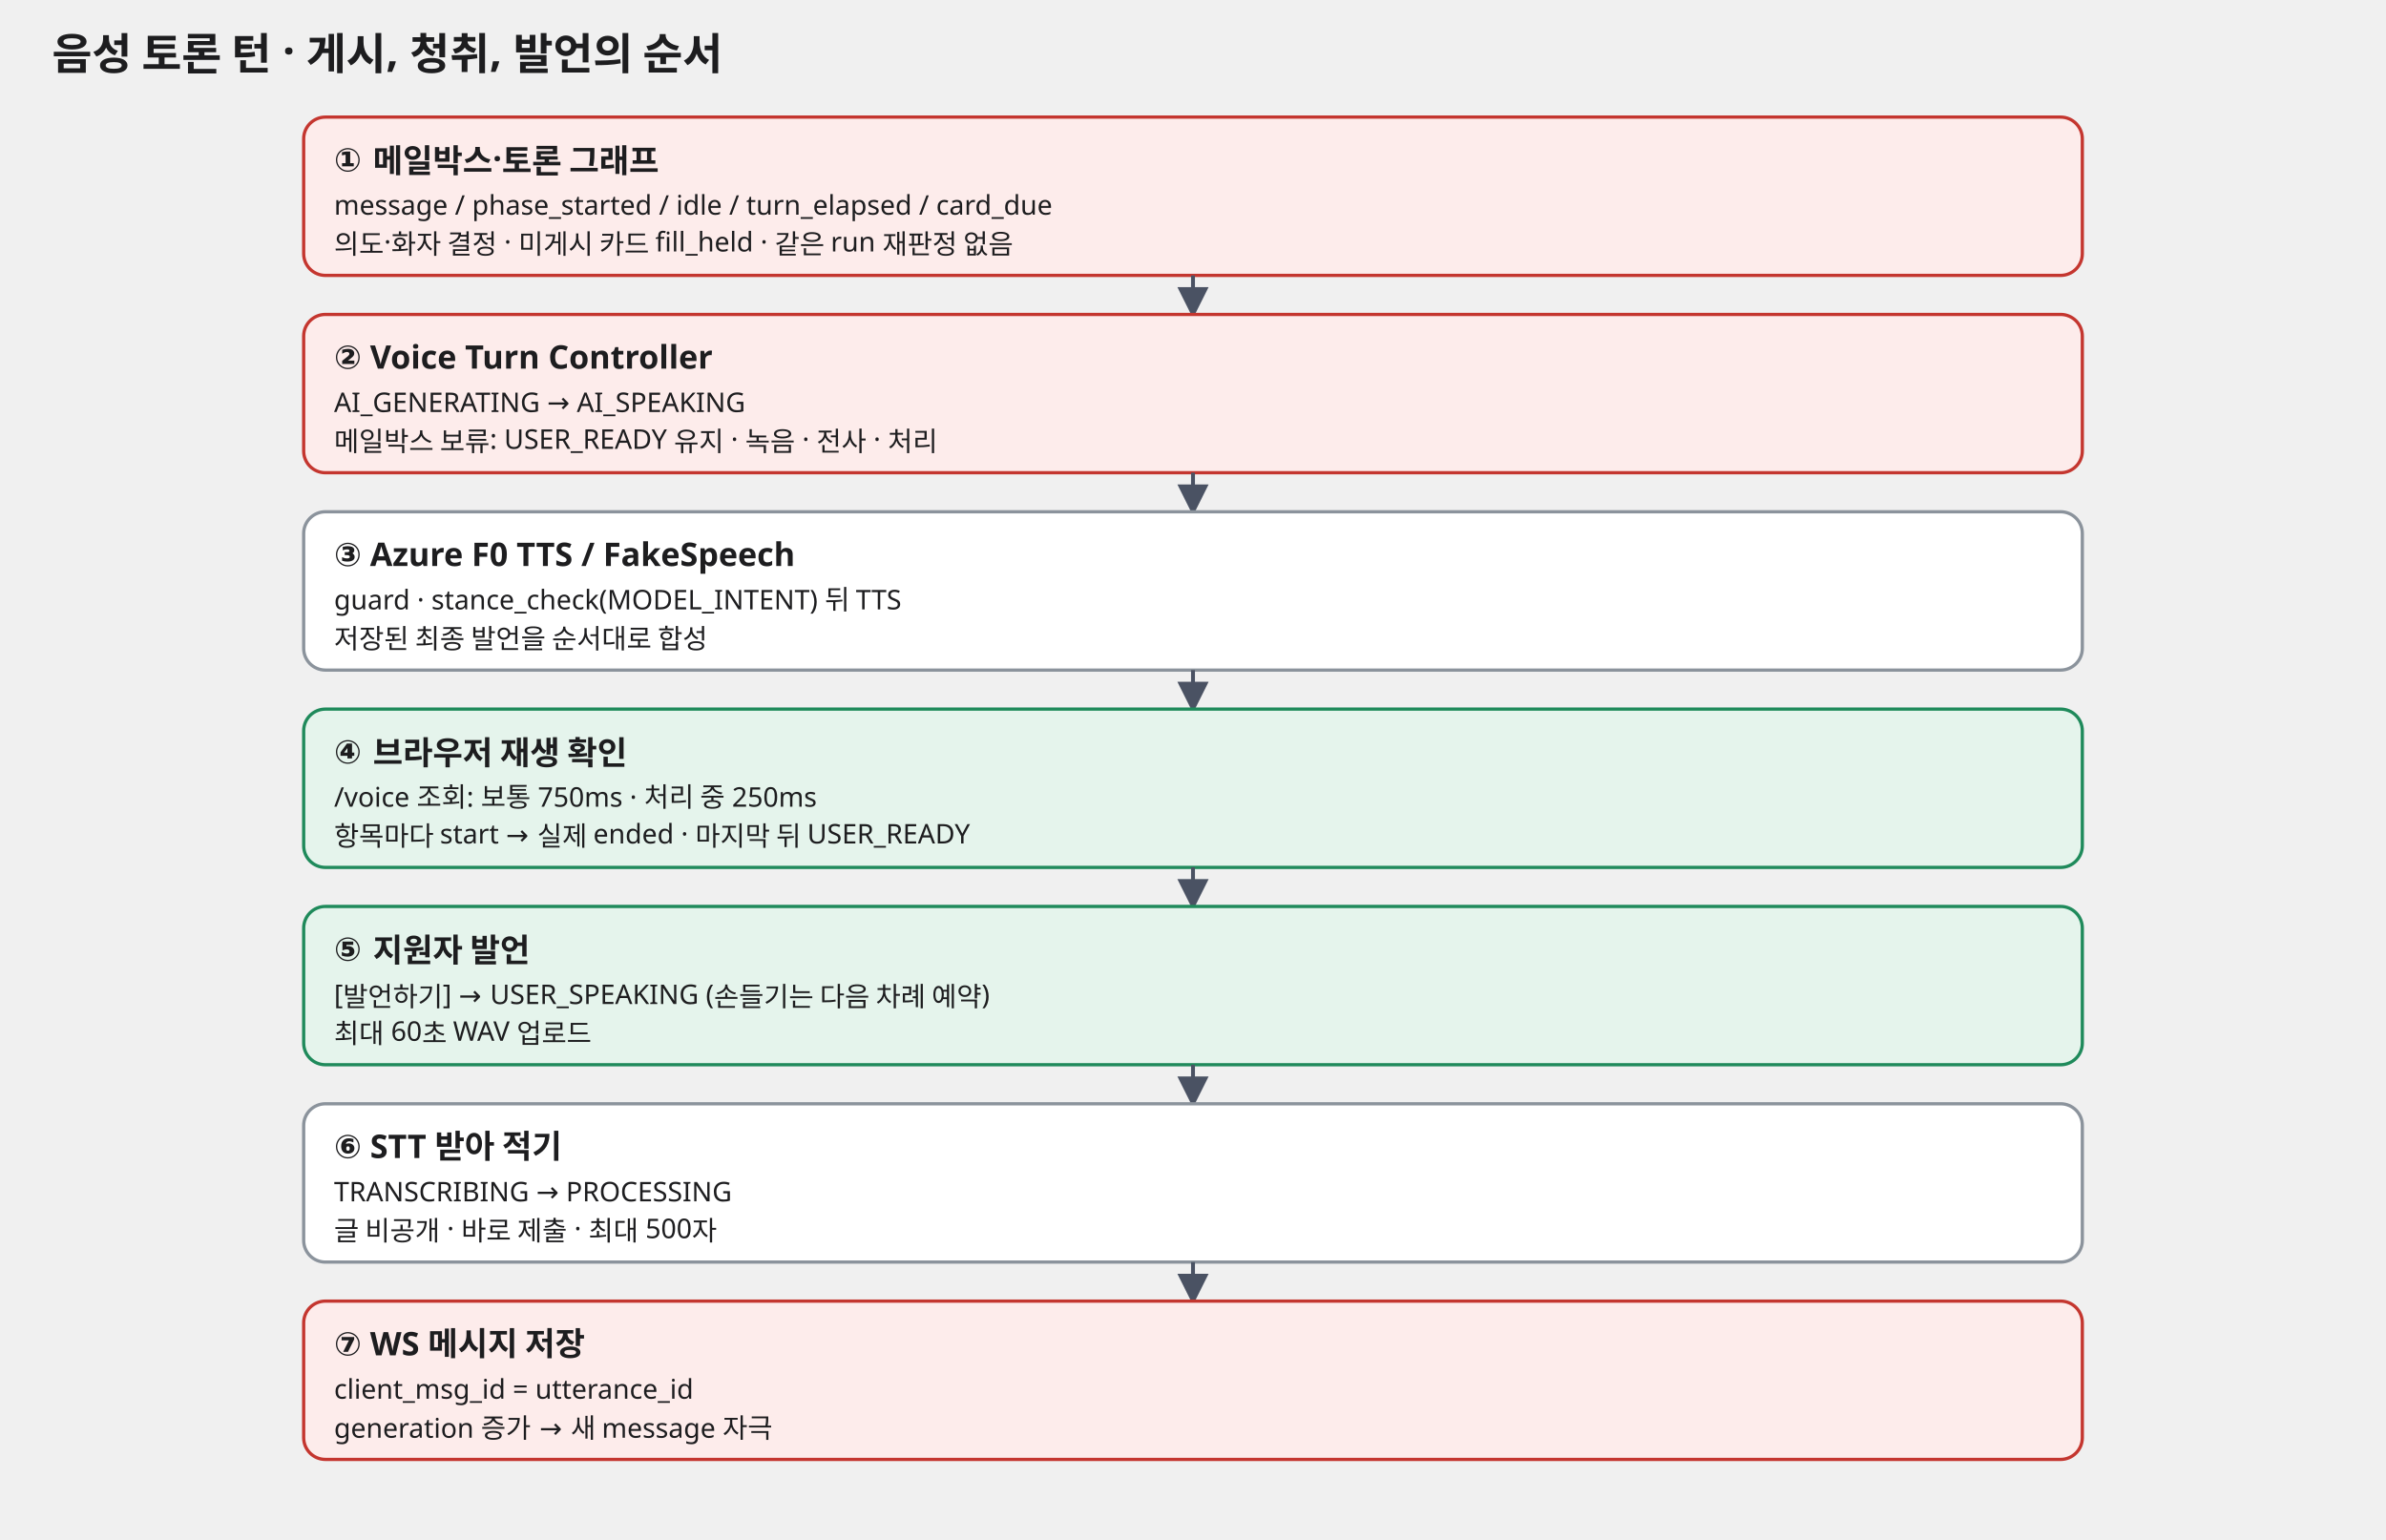
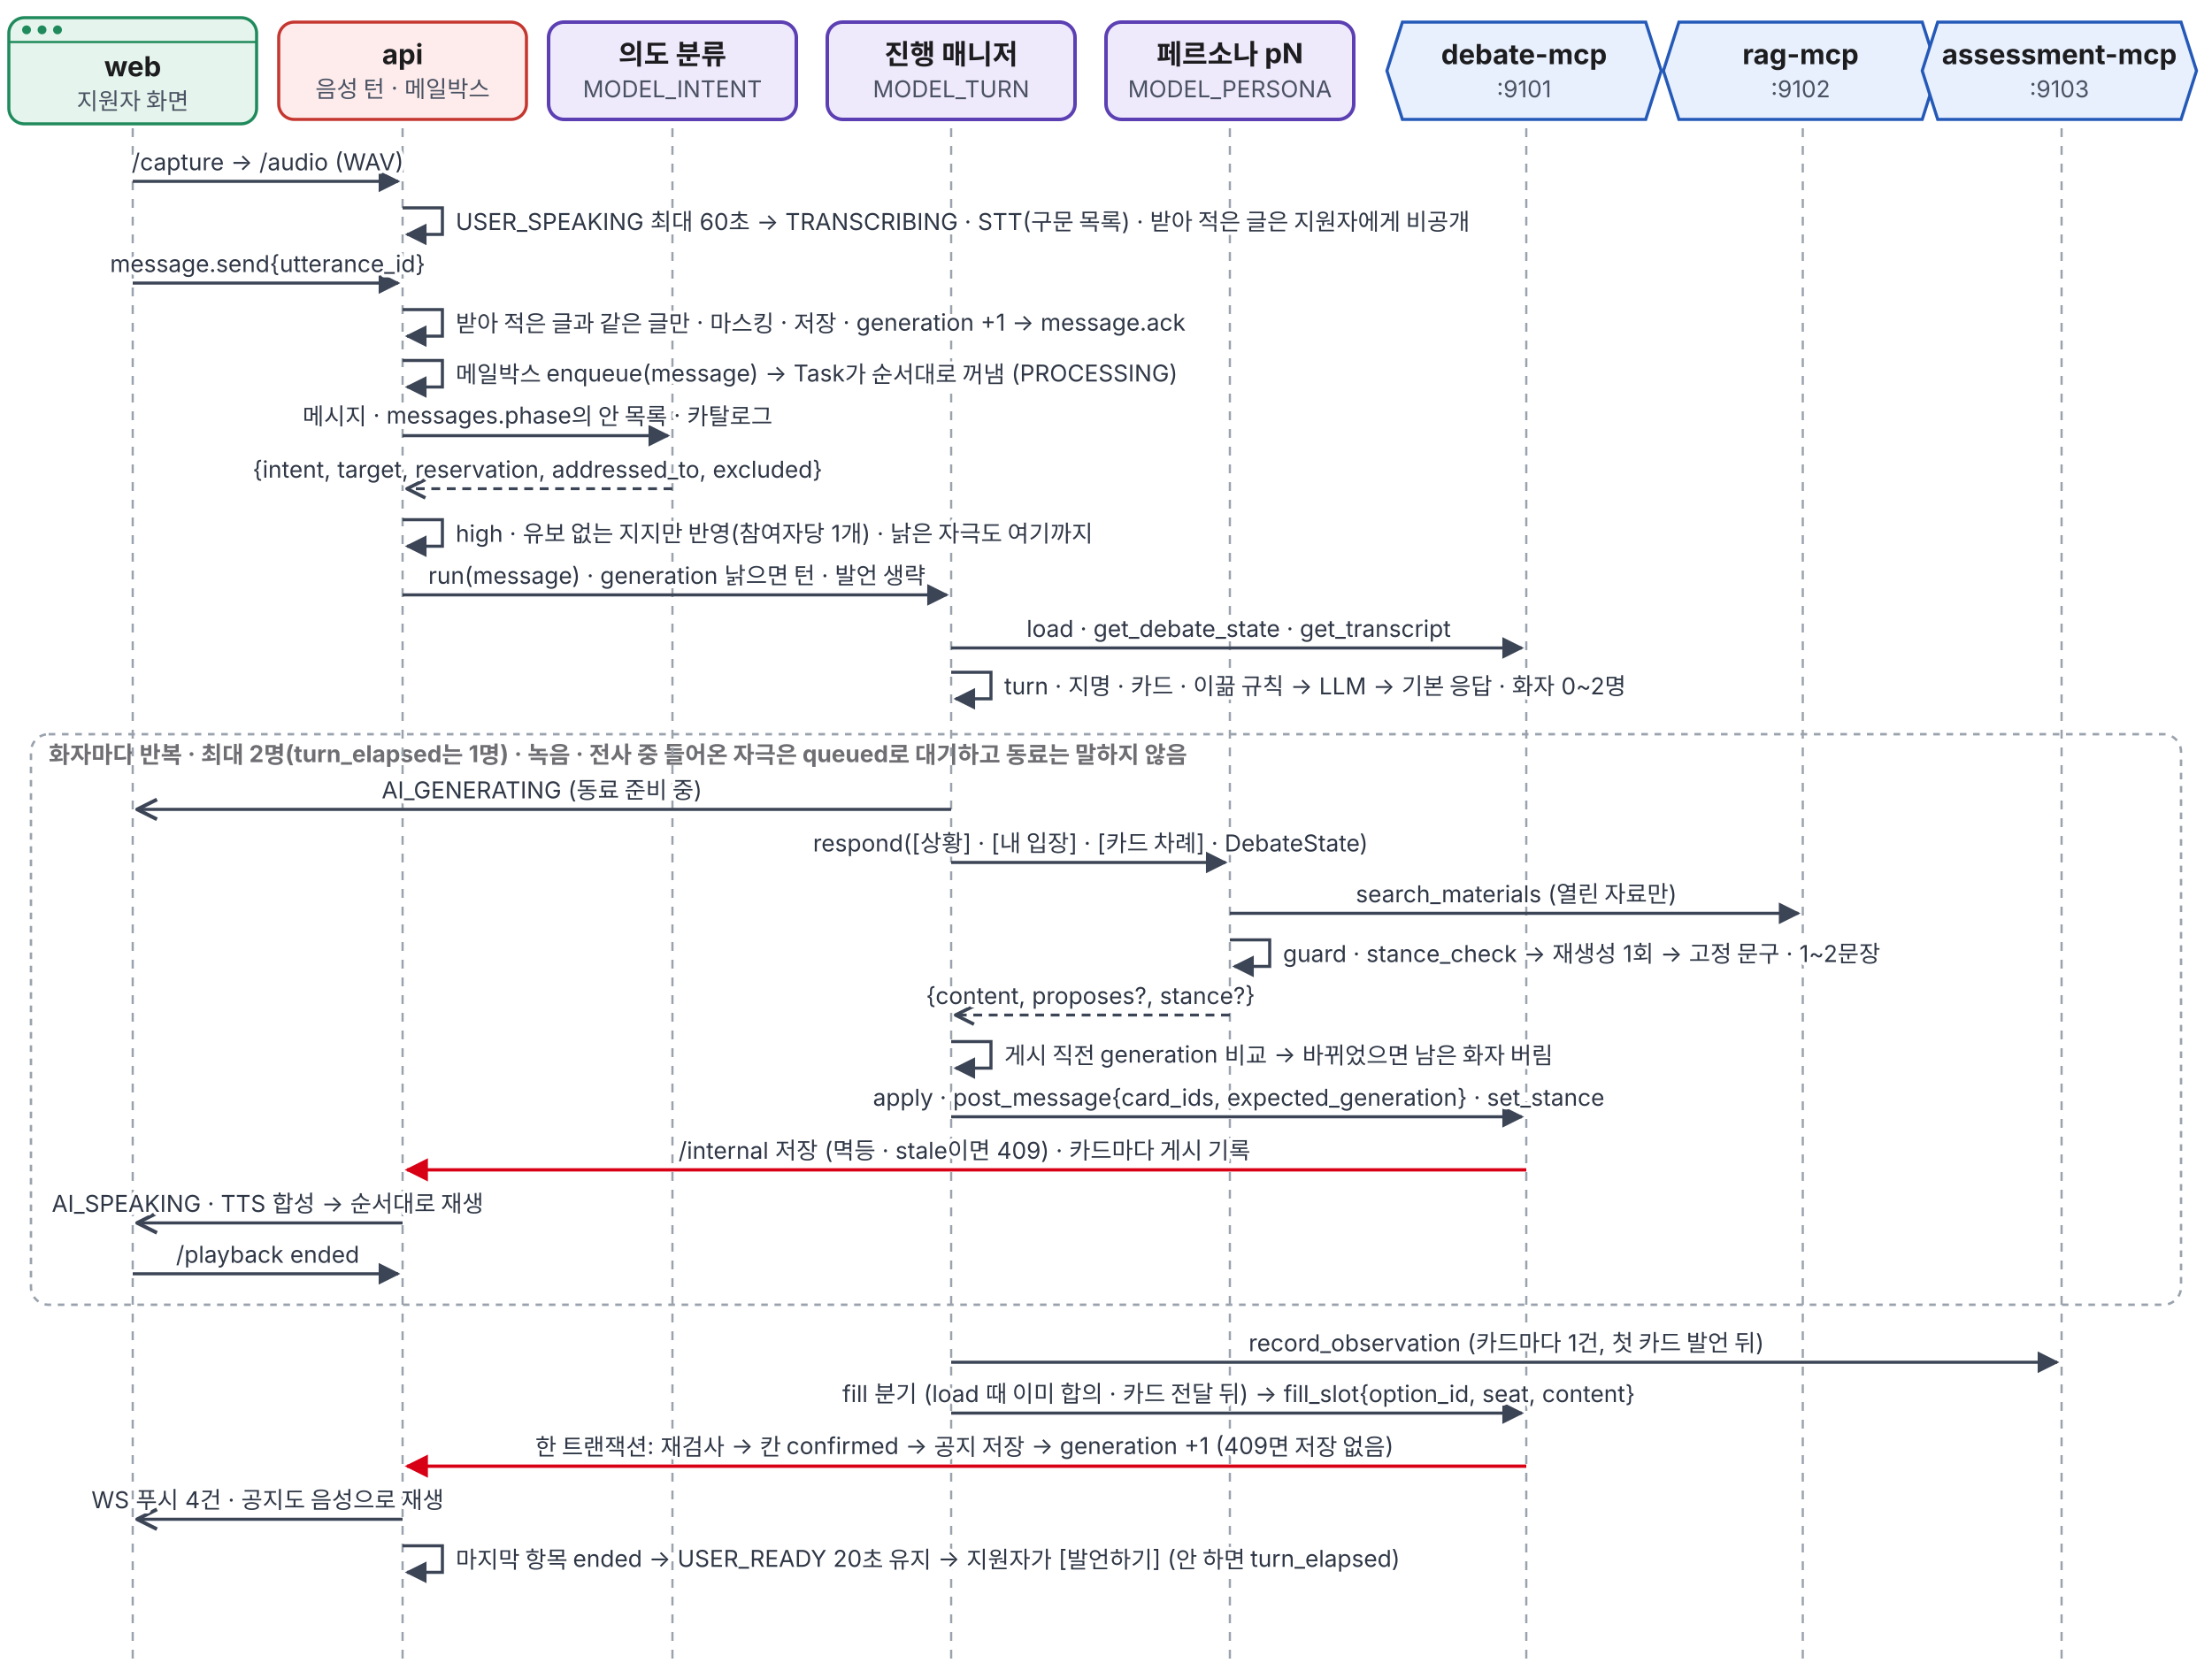
- <svg xmlns="http://www.w3.org/2000/svg" width="1100" height="710" viewBox="0 0 1100 710" role="img" aria-label="음성 토론 턴 · 게시, 청취, 발언의 순서">
-   <style>text{font-family:Apple SD Gothic Neo,Noto Sans KR,Malgun Gothic,sans-serif;fill:#1D1D1F}.title{font-size:20px;font-weight:700}.head{font-size:15px;font-weight:700}.body{font-size:12.5px}.small{font-size:11px;fill:#4A5263}.line{stroke:#4A5263;stroke-width:1.8;fill:none}.dash{stroke:#B25000;stroke-width:1.5;stroke-dasharray:5 4;fill:none}</style>
+ <svg xmlns="http://www.w3.org/2000/svg" viewBox="0 0 1000 752" width="1000" height="752">
+   <style>
+ .b-seat{fill:#EEE9FB;stroke:#5B3FB3;stroke-width:.9}
+ .b-agentstep{fill:#EEE9FB;stroke:#5B3FB3;stroke-width:1.4}
+ .b-topic2{fill:#FFFFFF;stroke:#D2D2D7;stroke-width:1}
+ .edge-xd{stroke:#D70015;stroke-width:1.5;fill:none;stroke-dasharray:5 3}
+ .xmark{stroke:#D70015;stroke-width:2.6;fill:none;stroke-linecap:round}
+ text{font-family:"Pretendard",-apple-system,BlinkMacSystemFont,"Apple SD Gothic Neo","Noto Sans KR","Malgun Gothic",sans-serif;fill:#1D1D1F}
+ .t{font-size:12.5px;font-weight:700}
+ .s{font-size:10.5px;fill:#4A5263}
+ .tier{font-size:12.5px;font-weight:700;fill:#0066CC}
+ .mono{font-family:ui-monospace,"SF Mono",Menlo,Consolas,monospace;font-size:9.5px;fill:#3C4556}
+ .mono-s{font-family:ui-monospace,"SF Mono",Menlo,Consolas,monospace;font-size:8.6px;fill:#3C4556}
+ .lab{font-size:10.5px;fill:#2F3746}
+ .lab-t{font-size:10.5px;font-weight:700;fill:#1D1D1F}
+ .lab-b{font-size:10.5px;fill:#D70015;font-weight:700}
+ .lab-g{font-size:10.5px;fill:#6E6E73;font-weight:700}
+ .st{font-size:10px;font-weight:700;fill:#0066CC;font-family:ui-monospace,"SF Mono",Menlo,Consolas,monospace}
+ .numt{font-size:10px;font-weight:700;fill:#fff}
+ .halo{paint-order:stroke;stroke:#FFFFFF;stroke-width:3.2px;stroke-linejoin:round}
+ .numc{fill:#0071E3}
+ .edge{stroke:#3C4556;stroke-width:1.4;fill:none}
+ .edge-d{stroke:#3C4556;stroke-width:1.3;fill:none;stroke-dasharray:4 3}
+ .edge-x{stroke:#D70015;stroke-width:1.5;fill:none}
+ .ah{fill:#3C4556}
+ .ahx{fill:#D70015}
+ .aho{fill:none;stroke:#3C4556;stroke-width:1.5;stroke-linejoin:round}
+ .bnd{fill:none;stroke:#D70015;stroke-width:1.3;stroke-dasharray:7 4}
+ .lbnd{fill:none;stroke:#9AA3AD;stroke-width:1.1;stroke-dasharray:3 3}
+ .life{stroke:#9AA3AD;stroke-width:1;stroke-dasharray:4 4}
+ .b-web{fill:#E5F4EC;stroke:#1F8A5B;stroke-width:1.4}
+ .b-web-bar{stroke:#1F8A5B;stroke-width:1}
+ .b-web-dot{fill:#1F8A5B}
+ .b-api{fill:#FDECEB;stroke:#C4362F;stroke-width:1.4}
+ .b-in{fill:#FFFFFF;stroke:#C4362F;stroke-width:1}
+ .b-agent{fill:#EEE9FB;stroke:#5B3FB3;stroke-width:1.6}
+ .b-agent-in{fill:none;stroke:#5B3FB3;stroke-width:.8}
+ .b-mcp{fill:#E8F0FD;stroke:#2459B8;stroke-width:1.4}
+ .b-mq{fill:#FDF1DD;stroke:#B26A00;stroke-width:1.4}
+ .b-topic{fill:#FFFFFF;stroke:#B26A00;stroke-width:1}
+ .b-db{fill:#EEF0F3;stroke:#5F6873;stroke-width:1.4}
+ .b-ext{fill:#FFFFFF;stroke:#8B939C;stroke-width:1.4;stroke-dasharray:5 3}
+ .b-node{fill:#FFFFFF;stroke:#5F6873;stroke-width:1.3}
+ .node-top{fill:#F1F3F6}
+ .node-side{fill:#E3E7EC}
+ .b-step{fill:#F3F6FB;stroke:#0071E3;stroke-width:1.2}
+ .b-state{fill:#E8F2FD;stroke:#0071E3;stroke-width:1.2}
+ .b-note{fill:#FFFBEF;stroke:#E2CF9E;stroke-width:1}
+ .b-plug{fill:#FFFFFF;stroke:#5B3FB3;stroke-width:1.2}
+ .plug{stroke:#5B3FB3;stroke-width:1.3}
+ .plug-dot{fill:#5B3FB3}
+ .axis{stroke:#5F6873;stroke-width:1.2}
+ .tick{stroke:#9AA3AD;stroke-width:1}
+ .dot{fill:#0071E3}
+ .dot-rel{fill:#FFFFFF;stroke:#0071E3;stroke-width:1.5}
+ </style>
+   <rect width="1000" height="752" fill="#FFFFFF" />
  <defs>
-     <marker id="arrow" markerWidth="8" markerHeight="8" refX="7" refY="4" orient="auto">
-       <path d="M0 0 L8 4 L0 8 Z" fill="#4A5263" />
+     <marker id="mf-v3a" viewBox="0 0 10 10" refX="9" refY="5" markerWidth="7" markerHeight="7" orient="auto-start-reverse">
+       <path d="M0,0 L10,5 L0,10 z" class="ah" />
+     </marker>
+     <marker id="mo-v3a" viewBox="0 0 10 10" refX="9" refY="5" markerWidth="8" markerHeight="8" orient="auto-start-reverse">
+       <path d="M1,1 L9,5 L1,9" class="aho" />
+     </marker>
+     <marker id="mx-v3a" viewBox="0 0 10 10" refX="9" refY="5" markerWidth="7" markerHeight="7" orient="auto-start-reverse">
+       <path d="M0,0 L10,5 L0,10 z" class="ahx" />
    </marker>
  </defs>
-   <text x="24" y="32" class="title">음성 토론 턴 · 게시, 청취, 발언의 순서</text>
-   <rect x="140" y="54" width="820" height="73" rx="10" fill="#FDECEB" stroke="#C4362F" stroke-width="1.5" />
-   <text x="154" y="79" class="head">① 메일박스·토론 그래프</text>
-   <text x="154" y="99" class="body">message / phase_started / idle / turn_elapsed / card_due</text>
-   <text x="154" y="117" class="body">의도·화자 결정 · 미게시 카드 fill_held · 같은 run 재판정 없음</text>
-   <path d="M550 127 L550 145" class="line" marker-end="url(#arrow)" />
-   <rect x="140" y="145" width="820" height="73" rx="10" fill="#FDECEB" stroke="#C4362F" stroke-width="1.5" />
-   <text x="154" y="170" class="head">② Voice Turn Controller</text>
-   <text x="154" y="190" class="body">AI_GENERATING → AI_SPEAKING</text>
-   <text x="154" y="208" class="body">메일박스 보류: USER_READY 유지 · 녹음 · 전사 · 처리</text>
-   <path d="M550 218 L550 236" class="line" marker-end="url(#arrow)" />
-   <rect x="140" y="236" width="820" height="73" rx="10" fill="#FFFFFF" stroke="#8B939C" stroke-width="1.5" />
-   <text x="154" y="261" class="head">③ Azure F0 TTS / FakeSpeech</text>
-   <text x="154" y="281" class="body">guard · stance_check(MODEL_INTENT) 뒤 TTS</text>
-   <text x="154" y="299" class="body">저장된 최종 발언을 순서대로 합성</text>
-   <path d="M550 309 L550 327" class="line" marker-end="url(#arrow)" />
-   <rect x="140" y="327" width="820" height="73" rx="10" fill="#E5F4EC" stroke="#1F8A5B" stroke-width="1.5" />
-   <text x="154" y="352" class="head">④ 브라우저 재생 확인</text>
-   <text x="154" y="372" class="body">/voice 조회: 보통 750ms · 처리 중 250ms</text>
-   <text x="154" y="390" class="body">항목마다 start → 실제 ended · 마지막 뒤 USER_READY</text>
-   <path d="M550 400 L550 418" class="line" marker-end="url(#arrow)" />
-   <rect x="140" y="418" width="820" height="73" rx="10" fill="#E5F4EC" stroke="#1F8A5B" stroke-width="1.5" />
-   <text x="154" y="443" class="head">⑤ 지원자 발언</text>
-   <text x="154" y="463" class="body">[발언하기] → USER_SPEAKING (손들기는 다음 차례 예약)</text>
-   <text x="154" y="481" class="body">최대 60초 WAV 업로드</text>
-   <path d="M550 491 L550 509" class="line" marker-end="url(#arrow)" />
-   <rect x="140" y="509" width="820" height="73" rx="10" fill="#FFFFFF" stroke="#8B939C" stroke-width="1.5" />
-   <text x="154" y="534" class="head">⑥ STT 받아 적기</text>
-   <text x="154" y="554" class="body">TRANSCRIBING → PROCESSING</text>
-   <text x="154" y="572" class="body">글 비공개 · 바로 제출 · 최대 500자</text>
-   <path d="M550 582 L550 600" class="line" marker-end="url(#arrow)" />
-   <rect x="140" y="600" width="820" height="73" rx="10" fill="#FDECEB" stroke="#C4362F" stroke-width="1.5" />
-   <text x="154" y="625" class="head">⑦ WS 메시지 저장</text>
-   <text x="154" y="645" class="body">client_msg_id = utterance_id</text>
-   <text x="154" y="663" class="body">generation 증가 → 새 message 자극</text>
+   <rect x="14" y="332" width="972" height="258" rx="8" class="lbnd" />
+   <text x="22.0" y="345.0" text-anchor="start" class="lab-g">화자마다 반복 · 최대 2명(turn_elapsed는 1명) · 녹음 · 전사 중 들어온 자극은 queued로 대기하고 동료는 말하지 않음</text>
+   <line x1="60" y1="58" x2="60" y2="752" class="life" />
+   <line x1="182" y1="58" x2="182" y2="752" class="life" />
+   <line x1="304" y1="58" x2="304" y2="752" class="life" />
+   <line x1="430" y1="58" x2="430" y2="752" class="life" />
+   <line x1="556" y1="58" x2="556" y2="752" class="life" />
+   <line x1="690" y1="58" x2="690" y2="752" class="life" />
+   <line x1="815" y1="58" x2="815" y2="752" class="life" />
+   <line x1="932" y1="58" x2="932" y2="752" class="life" />
+   <rect x="4.0" y="8" width="112" height="48" rx="7" class="b-web" />
+   <line x1="4.0" y1="19" x2="116.0" y2="19" class="b-web-bar" />
+   <circle cx="12.0" cy="13.5" r="2" class="b-web-dot" />
+   <circle cx="19.0" cy="13.5" r="2" class="b-web-dot" />
+   <circle cx="26.0" cy="13.5" r="2" class="b-web-dot" />
+   <text x="60.0" y="34.5" text-anchor="middle" class="t">web</text>
+   <text x="60.0" y="49.5" text-anchor="middle" class="s">지원자 화면</text>
+   <rect x="126.0" y="10" width="112" height="44" rx="7" class="b-api" />
+   <text x="182.0" y="29.0" text-anchor="middle" class="t">api</text>
+   <text x="182.0" y="44.0" text-anchor="middle" class="s">음성 턴 · 메일박스</text>
+   <rect x="248.0" y="10" width="112" height="44" rx="7" class="b-agent" />
+   <text x="304.0" y="29.0" text-anchor="middle" class="t">의도 분류</text>
+   <text x="304.0" y="44.0" text-anchor="middle" class="s">MODEL_INTENT</text>
+   <rect x="374.0" y="10" width="112" height="44" rx="7" class="b-agent" />
+   <text x="430.0" y="29.0" text-anchor="middle" class="t">진행 매니저</text>
+   <text x="430.0" y="44.0" text-anchor="middle" class="s">MODEL_TURN</text>
+   <rect x="500.0" y="10" width="112" height="44" rx="7" class="b-agent" />
+   <text x="556.0" y="29.0" text-anchor="middle" class="t">페르소나 pN</text>
+   <text x="556.0" y="44.0" text-anchor="middle" class="s">MODEL_PERSONA</text>
+   <polygon points="634,10 744,10 751,32.0 744,54 634,54 627,32.0" class="b-mcp" />
+   <text x="689.0" y="29.0" text-anchor="middle" class="t">debate-mcp</text>
+   <text x="689.0" y="44.0" text-anchor="middle" class="s">:9101</text>
+   <polygon points="759,10 869,10 876,32.0 869,54 759,54 752,32.0" class="b-mcp" />
+   <text x="814.0" y="29.0" text-anchor="middle" class="t">rag-mcp</text>
+   <text x="814.0" y="44.0" text-anchor="middle" class="s">:9102</text>
+   <polygon points="876,10 986,10 993,32.0 986,54 876,54 869,32.0" class="b-mcp" />
+   <text x="931.0" y="29.0" text-anchor="middle" class="t">assessment-mcp</text>
+   <text x="931.0" y="44.0" text-anchor="middle" class="s">:9103</text>
+   <line x1="60" y1="82" x2="180" y2="82" class="edge" marker-end="url(#mf-v3a)" />
+   <text x="121.0" y="77.0" text-anchor="middle" class="lab halo">/capture → /audio (WAV)</text>
+   <path d="M182,94 h18 v12 h-16" class="edge" marker-end="url(#mf-v3a)" />
+   <text x="206.0" y="104.0" text-anchor="start" class="lab halo">USER_SPEAKING 최대 60초 → TRANSCRIBING · STT(구문 목록) · 받아 적은 글은 지원자에게 비공개</text>
+   <line x1="60" y1="128" x2="180" y2="128" class="edge" marker-end="url(#mf-v3a)" />
+   <text x="121.0" y="123.0" text-anchor="middle" class="lab halo">message.send{utterance_id}</text>
+   <path d="M182,140 h18 v12 h-16" class="edge" marker-end="url(#mf-v3a)" />
+   <text x="206.0" y="150.0" text-anchor="start" class="lab halo">받아 적은 글과 같은 글만 · 마스킹 · 저장 · generation +1 → message.ack</text>
+   <path d="M182,163 h18 v12 h-16" class="edge" marker-end="url(#mf-v3a)" />
+   <text x="206.0" y="173.0" text-anchor="start" class="lab halo">메일박스 enqueue(message) → Task가 순서대로 꺼냄 (PROCESSING)</text>
+   <line x1="182" y1="197" x2="302" y2="197" class="edge" marker-end="url(#mf-v3a)" />
+   <text x="243.0" y="192.0" text-anchor="middle" class="lab halo">메시지 · messages.phase의 안 목록 · 카탈로그</text>
+   <line x1="304" y1="221" x2="184" y2="221" class="edge-d" marker-end="url(#mo-v3a)" />
+   <text x="243.0" y="216.0" text-anchor="middle" class="lab halo">{intent, target, reservation, addressed_to, excluded}</text>
+   <path d="M182,235 h18 v12 h-16" class="edge" marker-end="url(#mf-v3a)" />
+   <text x="206.0" y="245.0" text-anchor="start" class="lab halo">high · 유보 없는 지지만 반영(참여자당 1개) · 낡은 자극도 여기까지</text>
+   <line x1="182" y1="269" x2="428" y2="269" class="edge" marker-end="url(#mf-v3a)" />
+   <text x="306.0" y="264.0" text-anchor="middle" class="lab halo">run(message) · generation 낡으면 턴 · 발언 생략</text>
+   <line x1="430" y1="293" x2="688" y2="293" class="edge" marker-end="url(#mf-v3a)" />
+   <text x="560.0" y="288.0" text-anchor="middle" class="lab halo">load · get_debate_state · get_transcript</text>
+   <path d="M430,304 h18 v12 h-16" class="edge" marker-end="url(#mf-v3a)" />
+   <text x="454.0" y="314.0" text-anchor="start" class="lab halo">turn · 지명 · 카드 · 이끎 규칙 → LLM → 기본 응답 · 화자 0~2명</text>
+   <line x1="430" y1="366" x2="62" y2="366" class="edge" marker-end="url(#mo-v3a)" />
+   <text x="245.0" y="361.0" text-anchor="middle" class="lab halo">AI_GENERATING (동료 준비 중)</text>
+   <line x1="430" y1="390" x2="554" y2="390" class="edge" marker-end="url(#mf-v3a)" />
+   <text x="493.0" y="385.0" text-anchor="middle" class="lab halo">respond([상황] · [내 입장] · [카드 차례] · DebateState)</text>
+   <line x1="556" y1="413" x2="813" y2="413" class="edge" marker-end="url(#mf-v3a)" />
+   <text x="685.5" y="408.0" text-anchor="middle" class="lab halo">search_materials (열린 자료만)</text>
+   <path d="M556,425 h18 v12 h-16" class="edge" marker-end="url(#mf-v3a)" />
+   <text x="580.0" y="435.0" text-anchor="start" class="lab halo">guard · stance_check → 재생성 1회 → 고정 문구 · 1~2문장</text>
+   <line x1="556" y1="459" x2="432" y2="459" class="edge-d" marker-end="url(#mo-v3a)" />
+   <text x="493.0" y="454.0" text-anchor="middle" class="lab halo">{content, proposes?, stance?}</text>
+   <path d="M430,471 h18 v12 h-16" class="edge" marker-end="url(#mf-v3a)" />
+   <text x="454.0" y="481.0" text-anchor="start" class="lab halo">게시 직전 generation 비교 → 바뀌었으면 남은 화자 버림</text>
+   <line x1="430" y1="505" x2="688" y2="505" class="edge" marker-end="url(#mf-v3a)" />
+   <text x="560.0" y="500.0" text-anchor="middle" class="lab halo">apply · post_message{card_ids, expected_generation} · set_stance</text>
+   <line x1="690" y1="529" x2="184" y2="529" class="edge-x" marker-end="url(#mx-v3a)" />
+   <text x="436.0" y="524.0" text-anchor="middle" class="lab halo">/internal 저장 (멱등 · stale이면 409) · 카드마다 게시 기록</text>
+   <line x1="182" y1="553" x2="62" y2="553" class="edge" marker-end="url(#mo-v3a)" />
+   <text x="121.0" y="548.0" text-anchor="middle" class="lab halo">AI_SPEAKING · TTS 합성 → 순서대로 재생</text>
+   <line x1="60" y1="576" x2="180" y2="576" class="edge" marker-end="url(#mf-v3a)" />
+   <text x="121.0" y="571.0" text-anchor="middle" class="lab halo">/playback ended</text>
+   <line x1="430" y1="616" x2="930" y2="616" class="edge" marker-end="url(#mf-v3a)" />
+   <text x="681.0" y="611.0" text-anchor="middle" class="lab halo">record_observation (카드마다 1건, 첫 카드 발언 뒤)</text>
+   <line x1="430" y1="639" x2="688" y2="639" class="edge" marker-end="url(#mf-v3a)" />
+   <text x="560.0" y="634.0" text-anchor="middle" class="lab halo">fill 분기 (load 때 이미 합의 · 카드 전달 뒤) → fill_slot{option_id, seat, content}</text>
+   <line x1="690" y1="663" x2="184" y2="663" class="edge-x" marker-end="url(#mx-v3a)" />
+   <text x="436.0" y="658.0" text-anchor="middle" class="lab halo">한 트랜잭션: 재검사 → 칸 confirmed → 공지 저장 → generation +1 (409면 저장 없음)</text>
+   <line x1="182" y1="687" x2="62" y2="687" class="edge" marker-end="url(#mo-v3a)" />
+   <text x="121.0" y="682.0" text-anchor="middle" class="lab halo">WS 푸시 4건 · 공지도 음성으로 재생</text>
+   <path d="M182,699 h18 v12 h-16" class="edge" marker-end="url(#mf-v3a)" />
+   <text x="206.0" y="709.0" text-anchor="start" class="lab halo">마지막 항목 ended → USER_READY 20초 유지 → 지원자가 [발언하기] (안 하면 turn_elapsed)</text>
</svg>
